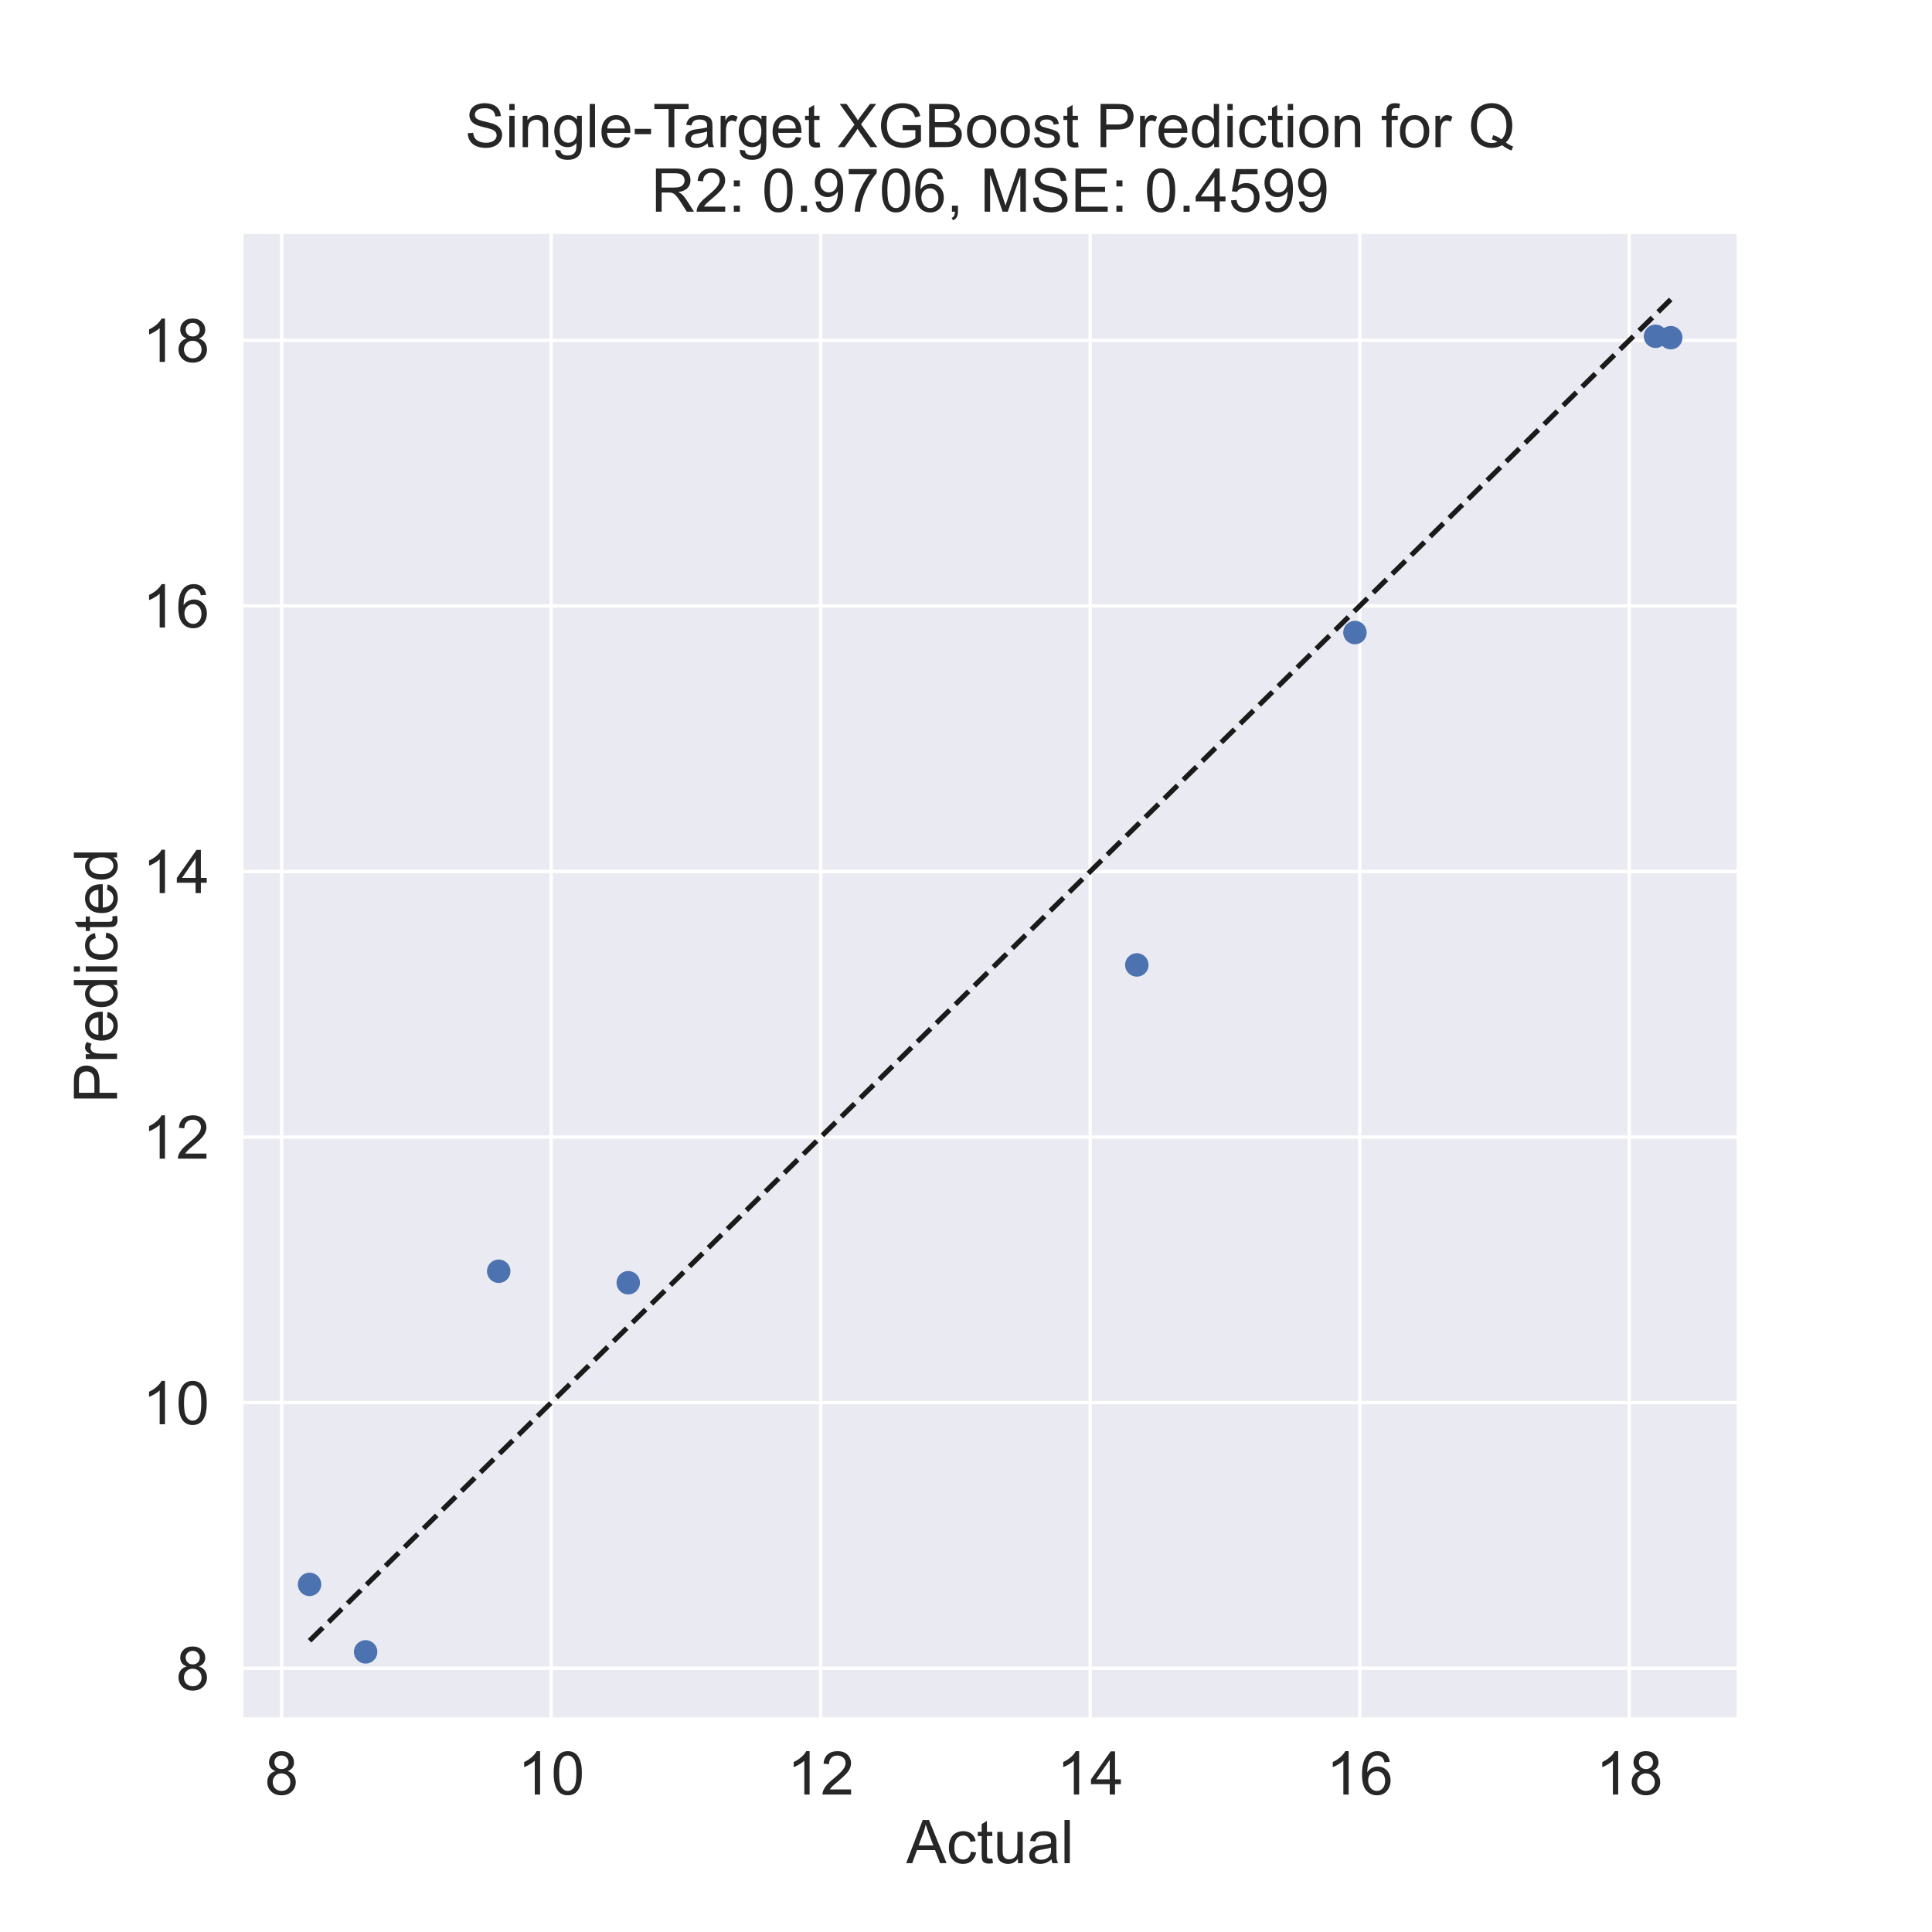
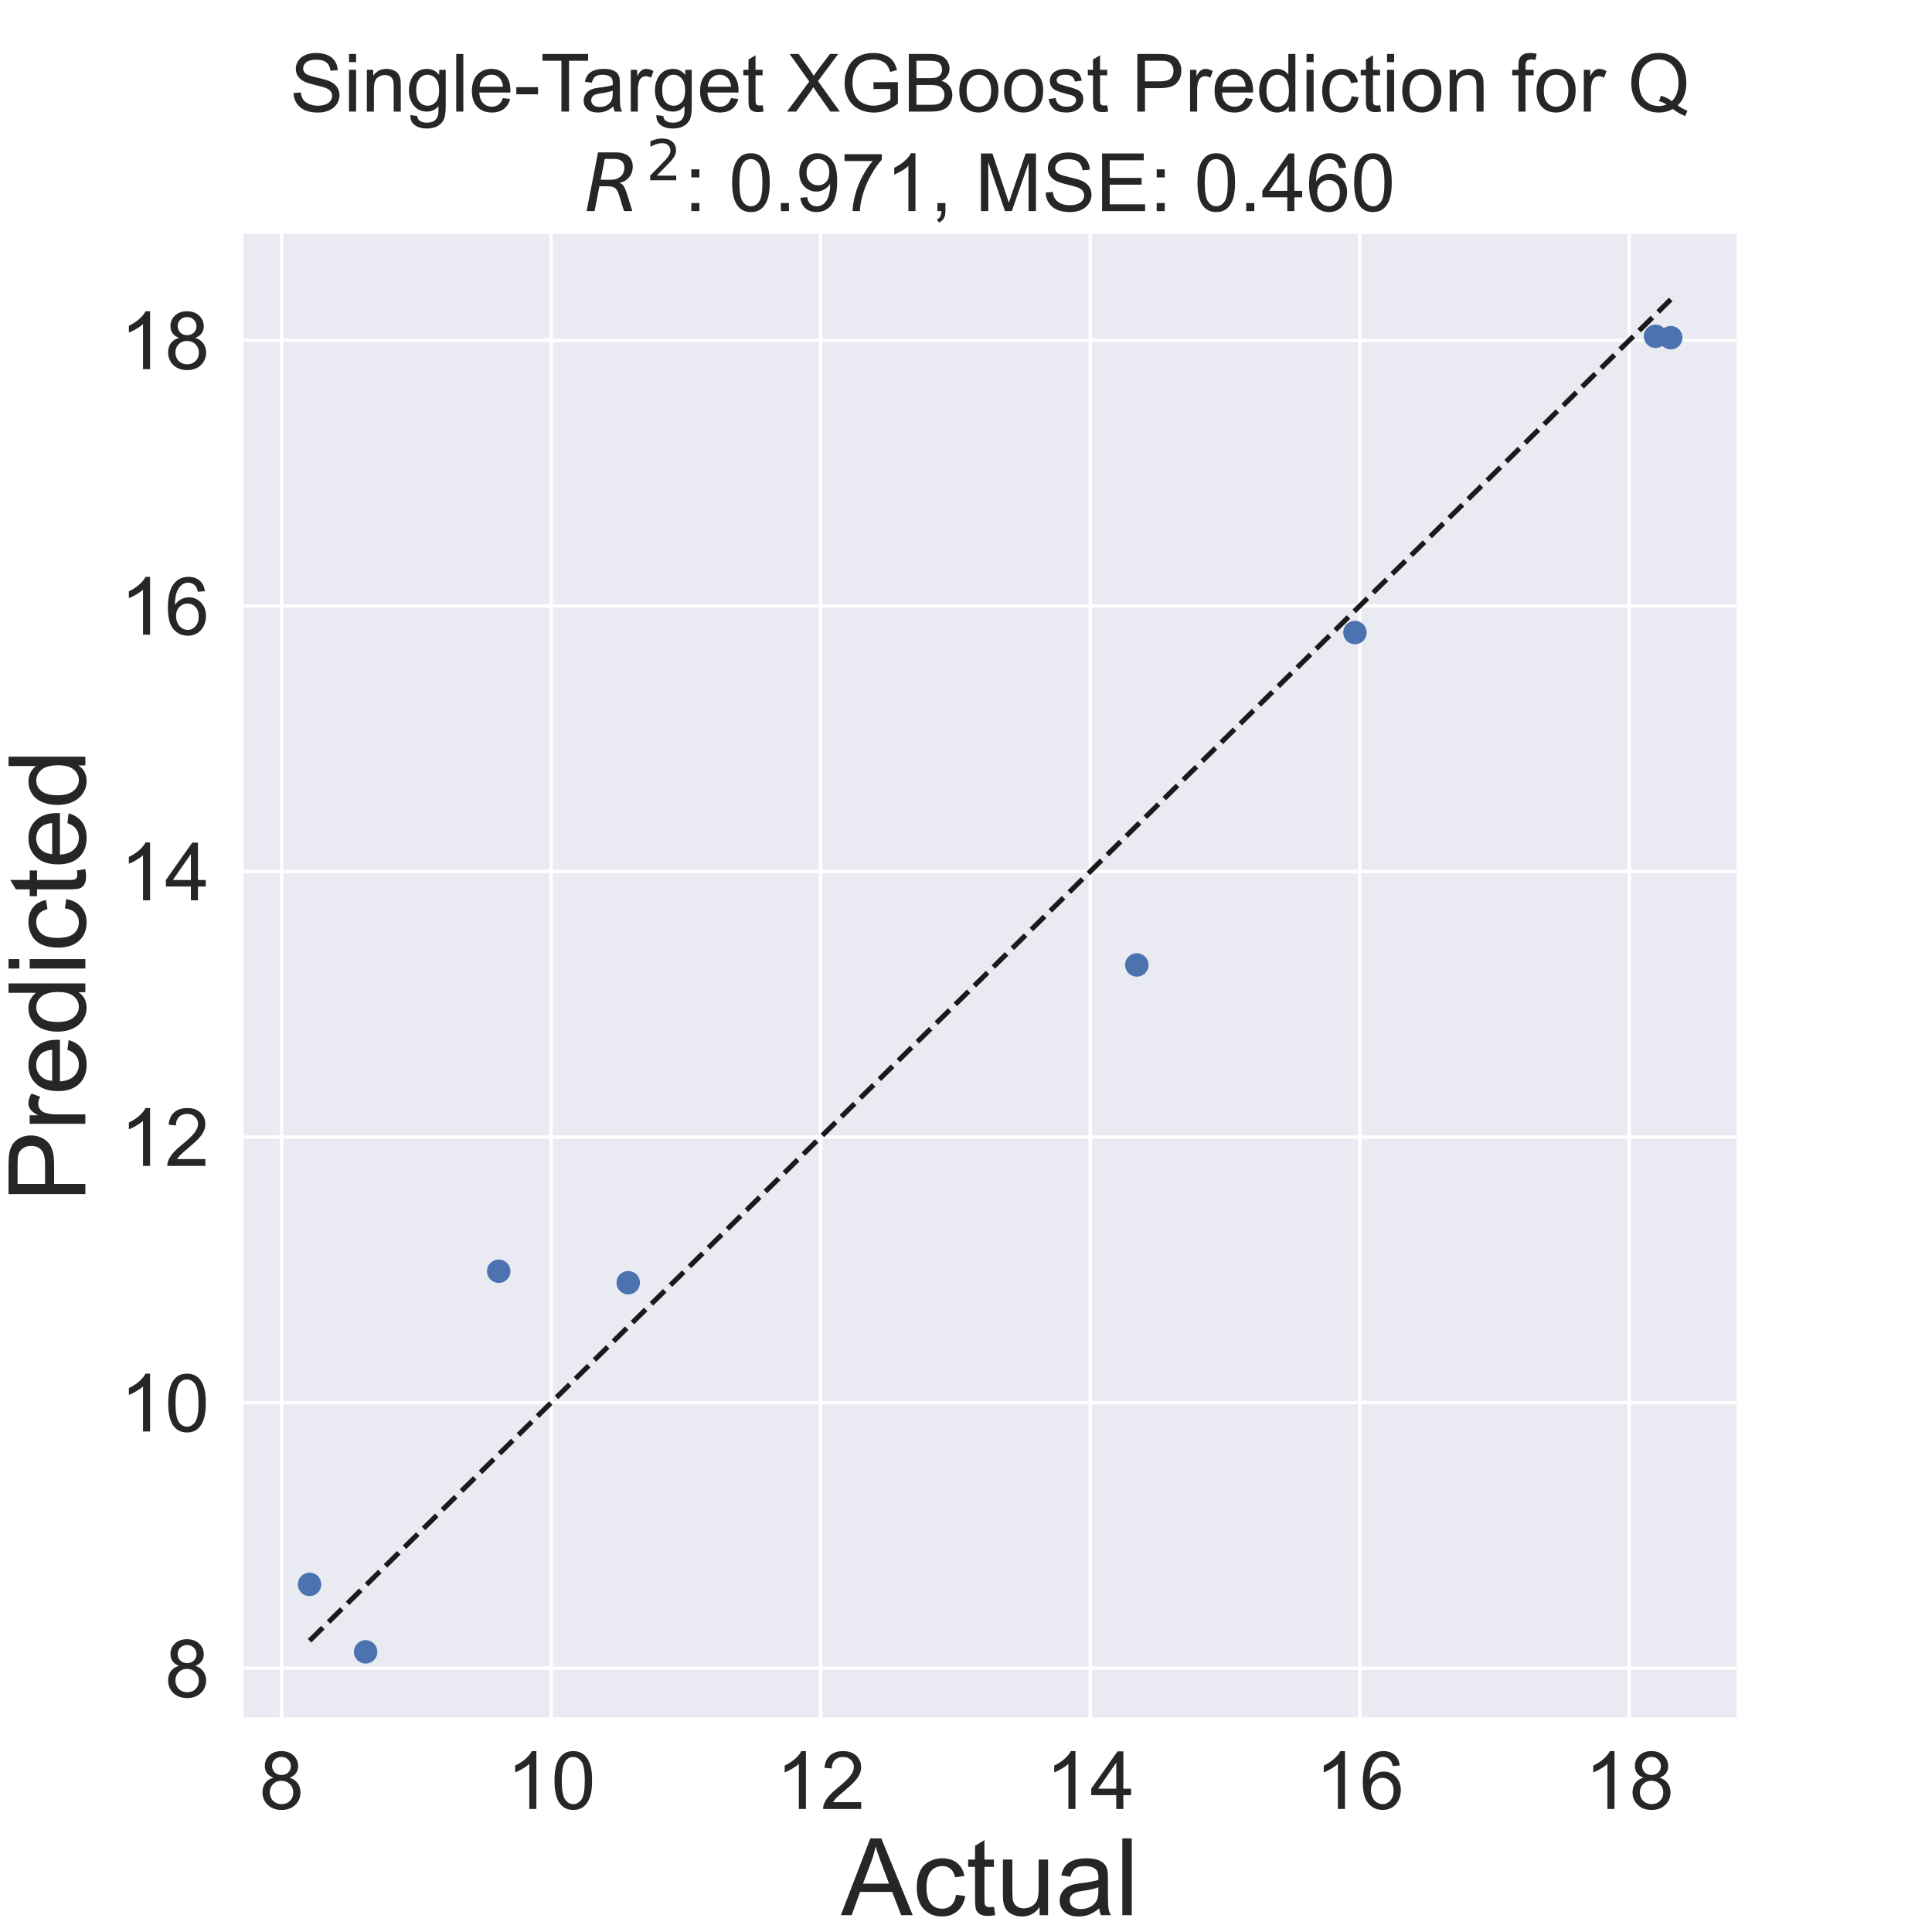
<svg xmlns="http://www.w3.org/2000/svg" xmlns:xlink="http://www.w3.org/1999/xlink" width="576pt" height="576pt" viewBox="0 0 576 576" version="1.1">
  <defs>
    <style type="text/css">*{stroke-linejoin: round; stroke-linecap: butt}</style>
  </defs>
  <g id="figure_1">
    <g id="patch_1">
      <path d="M 0 576  L 576 576  L 576 0  L 0 0  z " style="fill: #ffffff" />
    </g>
    <g id="axes_1">
      <g id="patch_2">
        <path d="M 72 512.64  L 518.4 512.64  L 518.4 69.12  L 72 69.12  z " style="fill: #eaeaf2" />
      </g>
      <g id="matplotlib.axis_1">
        <g id="xtick_1">
          <g id="line2d_1">
-             <path d="M 83.964 512.64  L 83.964 69.12  " clip-path="url(#pcbd906e751)" style="fill: none; stroke: #ffffff; stroke-linecap: round" />
+             <path d="M 83.964 512.64  L 83.964 69.12  " clip-path="url(#p2b1d5b63c3)" style="fill: none; stroke: #ffffff; stroke-linecap: round" />
          </g>
          <g id="text_1">
-             <g style="fill: #262626" transform="translate(78.95909 535.0241) scale(0.18 -0.18)">
+             <g style="fill: #262626" transform="translate(77.29081 539.3188) scale(0.24 -0.24)">
              <defs>
                <path id="ArialMT-38" d="M 1131 2484  Q 781 2613 612 2850  Q 444 3088 444 3419  Q 444 3919 803 4259  Q 1163 4600 1759 4600  Q 2359 4600 2725 4251  Q 3091 3903 3091 3403  Q 3091 3084 2923 2848  Q 2756 2613 2416 2484  Q 2838 2347 3058 2040  Q 3278 1734 3278 1309  Q 3278 722 2862 322  Q 2447 -78 1769 -78  Q 1091 -78 675 323  Q 259 725 259 1325  Q 259 1772 486 2073  Q 713 2375 1131 2484  z M 1019 3438  Q 1019 3113 1228 2906  Q 1438 2700 1772 2700  Q 2097 2700 2305 2904  Q 2513 3109 2513 3406  Q 2513 3716 2298 3927  Q 2084 4138 1766 4138  Q 1444 4138 1231 3931  Q 1019 3725 1019 3438  z M 838 1322  Q 838 1081 952 856  Q 1066 631 1291 507  Q 1516 384 1775 384  Q 2178 384 2440 643  Q 2703 903 2703 1303  Q 2703 1709 2433 1975  Q 2163 2241 1756 2241  Q 1359 2241 1098 1978  Q 838 1716 838 1322  z " transform="scale(0.015625)" />
              </defs>
              <use xlink:href="#ArialMT-38" />
            </g>
          </g>
        </g>
        <g id="xtick_2">
          <g id="line2d_2">
-             <path d="M 164.321 512.64  L 164.321 69.12  " clip-path="url(#pcbd906e751)" style="fill: none; stroke: #ffffff; stroke-linecap: round" />
+             <path d="M 164.321 512.64  L 164.321 69.12  " clip-path="url(#p2b1d5b63c3)" style="fill: none; stroke: #ffffff; stroke-linecap: round" />
          </g>
          <g id="text_2">
-             <g style="fill: #262626" transform="translate(154.3111 535.0241) scale(0.18 -0.18)">
+             <g style="fill: #262626" transform="translate(150.9745 539.3188) scale(0.24 -0.24)">
              <defs>
                <path id="ArialMT-31" d="M 2384 0  L 1822 0  L 1822 3584  Q 1619 3391 1289 3197  Q 959 3003 697 2906  L 697 3450  Q 1169 3672 1522 3987  Q 1875 4303 2022 4600  L 2384 4600  L 2384 0  z " transform="scale(0.015625)" />
                <path id="ArialMT-30" d="M 266 2259  Q 266 3072 433 3567  Q 600 4063 929 4331  Q 1259 4600 1759 4600  Q 2128 4600 2406 4451  Q 2684 4303 2865 4023  Q 3047 3744 3150 3342  Q 3253 2941 3253 2259  Q 3253 1453 3087 958  Q 2922 463 2592 192  Q 2263 -78 1759 -78  Q 1097 -78 719 397  Q 266 969 266 2259  z M 844 2259  Q 844 1131 1108 757  Q 1372 384 1759 384  Q 2147 384 2411 759  Q 2675 1134 2675 2259  Q 2675 3391 2411 3762  Q 2147 4134 1753 4134  Q 1366 4134 1134 3806  Q 844 3388 844 2259  z " transform="scale(0.015625)" />
              </defs>
              <use xlink:href="#ArialMT-31" />
              <use xlink:href="#ArialMT-30" x="55.615" />
            </g>
          </g>
        </g>
        <g id="xtick_3">
          <g id="line2d_3">
-             <path d="M 244.678 512.64  L 244.678 69.12  " clip-path="url(#pcbd906e751)" style="fill: none; stroke: #ffffff; stroke-linecap: round" />
+             <path d="M 244.678 512.64  L 244.678 69.12  " clip-path="url(#p2b1d5b63c3)" style="fill: none; stroke: #ffffff; stroke-linecap: round" />
          </g>
          <g id="text_3">
-             <g style="fill: #262626" transform="translate(234.6679 535.0241) scale(0.18 -0.18)">
+             <g style="fill: #262626" transform="translate(231.3314 539.3188) scale(0.24 -0.24)">
              <defs>
                <path id="ArialMT-32" d="M 3222 541  L 3222 0  L 194 0  Q 188 203 259 391  Q 375 700 629 1000  Q 884 1300 1366 1694  Q 2113 2306 2375 2664  Q 2638 3022 2638 3341  Q 2638 3675 2398 3904  Q 2159 4134 1775 4134  Q 1369 4134 1125 3890  Q 881 3647 878 3216  L 300 3275  Q 359 3922 746 4261  Q 1134 4600 1788 4600  Q 2447 4600 2831 4234  Q 3216 3869 3216 3328  Q 3216 3053 3103 2787  Q 2991 2522 2730 2228  Q 2469 1934 1863 1422  Q 1356 997 1212 845  Q 1069 694 975 541  L 3222 541  z " transform="scale(0.015625)" />
              </defs>
              <use xlink:href="#ArialMT-31" />
              <use xlink:href="#ArialMT-32" x="55.615" />
            </g>
          </g>
        </g>
        <g id="xtick_4">
          <g id="line2d_4">
-             <path d="M 325.034 512.64  L 325.034 69.12  " clip-path="url(#pcbd906e751)" style="fill: none; stroke: #ffffff; stroke-linecap: round" />
+             <path d="M 325.034 512.64  L 325.034 69.12  " clip-path="url(#p2b1d5b63c3)" style="fill: none; stroke: #ffffff; stroke-linecap: round" />
          </g>
          <g id="text_4">
-             <g style="fill: #262626" transform="translate(315.0248 535.0241) scale(0.18 -0.18)">
+             <g style="fill: #262626" transform="translate(311.6882 539.3188) scale(0.24 -0.24)">
              <defs>
                <path id="ArialMT-34" d="M 2069 0  L 2069 1097  L 81 1097  L 81 1613  L 2172 4581  L 2631 4581  L 2631 1613  L 3250 1613  L 3250 1097  L 2631 1097  L 2631 0  L 2069 0  z M 2069 1613  L 2069 3678  L 634 1613  L 2069 1613  z " transform="scale(0.015625)" />
              </defs>
              <use xlink:href="#ArialMT-31" />
              <use xlink:href="#ArialMT-34" x="55.615" />
            </g>
          </g>
        </g>
        <g id="xtick_5">
          <g id="line2d_5">
-             <path d="M 405.391 512.64  L 405.391 69.12  " clip-path="url(#pcbd906e751)" style="fill: none; stroke: #ffffff; stroke-linecap: round" />
+             <path d="M 405.391 512.64  L 405.391 69.12  " clip-path="url(#p2b1d5b63c3)" style="fill: none; stroke: #ffffff; stroke-linecap: round" />
          </g>
          <g id="text_5">
-             <g style="fill: #262626" transform="translate(395.3817 535.0241) scale(0.18 -0.18)">
+             <g style="fill: #262626" transform="translate(392.0451 539.3188) scale(0.24 -0.24)">
              <defs>
                <path id="ArialMT-36" d="M 3184 3459  L 2625 3416  Q 2550 3747 2413 3897  Q 2184 4138 1850 4138  Q 1581 4138 1378 3988  Q 1113 3794 959 3422  Q 806 3050 800 2363  Q 1003 2672 1297 2822  Q 1591 2972 1913 2972  Q 2475 2972 2870 2558  Q 3266 2144 3266 1488  Q 3266 1056 3080 686  Q 2894 316 2569 119  Q 2244 -78 1831 -78  Q 1128 -78 684 439  Q 241 956 241 2144  Q 241 3472 731 4075  Q 1159 4600 1884 4600  Q 2425 4600 2770 4297  Q 3116 3994 3184 3459  z M 888 1484  Q 888 1194 1011 928  Q 1134 663 1356 523  Q 1578 384 1822 384  Q 2178 384 2434 671  Q 2691 959 2691 1453  Q 2691 1928 2437 2201  Q 2184 2475 1800 2475  Q 1419 2475 1153 2201  Q 888 1928 888 1484  z " transform="scale(0.015625)" />
              </defs>
              <use xlink:href="#ArialMT-31" />
              <use xlink:href="#ArialMT-36" x="55.615" />
            </g>
          </g>
        </g>
        <g id="xtick_6">
          <g id="line2d_6">
-             <path d="M 485.748 512.64  L 485.748 69.12  " clip-path="url(#pcbd906e751)" style="fill: none; stroke: #ffffff; stroke-linecap: round" />
+             <path d="M 485.748 512.64  L 485.748 69.12  " clip-path="url(#p2b1d5b63c3)" style="fill: none; stroke: #ffffff; stroke-linecap: round" />
          </g>
          <g id="text_6">
-             <g style="fill: #262626" transform="translate(475.7385 535.0241) scale(0.18 -0.18)">
+             <g style="fill: #262626" transform="translate(472.4019 539.3188) scale(0.24 -0.24)">
              <use xlink:href="#ArialMT-31" />
              <use xlink:href="#ArialMT-38" x="55.615" />
            </g>
          </g>
        </g>
        <g id="text_7">
-           <g style="fill: #262626" transform="translate(270.187 555.4856) scale(0.18 -0.18)">
+           <g style="fill: #262626" transform="translate(250.7325 570.9937) scale(0.32 -0.32)">
            <defs>
              <path id="ArialMT-41" d="M -9 0  L 1750 4581  L 2403 4581  L 4278 0  L 3588 0  L 3053 1388  L 1138 1388  L 634 0  L -9 0  z M 1313 1881  L 2866 1881  L 2388 3150  Q 2169 3728 2063 4100  Q 1975 3659 1816 3225  L 1313 1881  z " transform="scale(0.015625)" />
              <path id="ArialMT-63" d="M 2588 1216  L 3141 1144  Q 3050 572 2676 248  Q 2303 -75 1759 -75  Q 1078 -75 664 370  Q 250 816 250 1647  Q 250 2184 428 2587  Q 606 2991 970 3192  Q 1334 3394 1763 3394  Q 2303 3394 2647 3120  Q 2991 2847 3088 2344  L 2541 2259  Q 2463 2594 2264 2762  Q 2066 2931 1784 2931  Q 1359 2931 1093 2626  Q 828 2322 828 1663  Q 828 994 1084 691  Q 1341 388 1753 388  Q 2084 388 2306 591  Q 2528 794 2588 1216  z " transform="scale(0.015625)" />
              <path id="ArialMT-74" d="M 1650 503  L 1731 6  Q 1494 -44 1306 -44  Q 1000 -44 831 53  Q 663 150 594 308  Q 525 466 525 972  L 525 2881  L 113 2881  L 113 3319  L 525 3319  L 525 4141  L 1084 4478  L 1084 3319  L 1650 3319  L 1650 2881  L 1084 2881  L 1084 941  Q 1084 700 1114 631  Q 1144 563 1211 522  Q 1278 481 1403 481  Q 1497 481 1650 503  z " transform="scale(0.015625)" />
              <path id="ArialMT-75" d="M 2597 0  L 2597 488  Q 2209 -75 1544 -75  Q 1250 -75 995 37  Q 741 150 617 320  Q 494 491 444 738  Q 409 903 409 1263  L 409 3319  L 972 3319  L 972 1478  Q 972 1038 1006 884  Q 1059 663 1231 536  Q 1403 409 1656 409  Q 1909 409 2131 539  Q 2353 669 2445 892  Q 2538 1116 2538 1541  L 2538 3319  L 3100 3319  L 3100 0  L 2597 0  z " transform="scale(0.015625)" />
              <path id="ArialMT-61" d="M 2588 409  Q 2275 144 1986 34  Q 1697 -75 1366 -75  Q 819 -75 525 192  Q 231 459 231 875  Q 231 1119 342 1320  Q 453 1522 633 1644  Q 813 1766 1038 1828  Q 1203 1872 1538 1913  Q 2219 1994 2541 2106  Q 2544 2222 2544 2253  Q 2544 2597 2384 2738  Q 2169 2928 1744 2928  Q 1347 2928 1158 2789  Q 969 2650 878 2297  L 328 2372  Q 403 2725 575 2942  Q 747 3159 1072 3276  Q 1397 3394 1825 3394  Q 2250 3394 2515 3294  Q 2781 3194 2906 3042  Q 3031 2891 3081 2659  Q 3109 2516 3109 2141  L 3109 1391  Q 3109 606 3145 398  Q 3181 191 3288 0  L 2700 0  Q 2613 175 2588 409  z M 2541 1666  Q 2234 1541 1622 1453  Q 1275 1403 1131 1340  Q 988 1278 909 1158  Q 831 1038 831 891  Q 831 666 1001 516  Q 1172 366 1500 366  Q 1825 366 2078 508  Q 2331 650 2450 897  Q 2541 1088 2541 1459  L 2541 1666  z " transform="scale(0.015625)" />
              <path id="ArialMT-6c" d="M 409 0  L 409 4581  L 972 4581  L 972 0  L 409 0  z " transform="scale(0.015625)" />
            </defs>
            <use xlink:href="#ArialMT-41" />
            <use xlink:href="#ArialMT-63" x="66.699" />
            <use xlink:href="#ArialMT-74" x="116.699" />
            <use xlink:href="#ArialMT-75" x="144.482" />
            <use xlink:href="#ArialMT-61" x="200.098" />
            <use xlink:href="#ArialMT-6c" x="255.713" />
          </g>
        </g>
      </g>
      <g id="matplotlib.axis_2">
        <g id="ytick_1">
          <g id="line2d_7">
-             <path d="M 72 497.369  L 518.4 497.369  " clip-path="url(#pcbd906e751)" style="fill: none; stroke: #ffffff; stroke-linecap: round" />
+             <path d="M 72 497.369  L 518.4 497.369  " clip-path="url(#p2b1d5b63c3)" style="fill: none; stroke: #ffffff; stroke-linecap: round" />
          </g>
          <g id="text_8">
-             <g style="fill: #262626" transform="translate(52.49031 503.8114) scale(0.18 -0.18)">
+             <g style="fill: #262626" transform="translate(49.15375 505.9587) scale(0.24 -0.24)">
              <use xlink:href="#ArialMT-38" />
            </g>
          </g>
        </g>
        <g id="ytick_2">
          <g id="line2d_8">
-             <path d="M 72 418.188  L 518.4 418.188  " clip-path="url(#pcbd906e751)" style="fill: none; stroke: #ffffff; stroke-linecap: round" />
+             <path d="M 72 418.188  L 518.4 418.188  " clip-path="url(#p2b1d5b63c3)" style="fill: none; stroke: #ffffff; stroke-linecap: round" />
          </g>
          <g id="text_9">
-             <g style="fill: #262626" transform="translate(42.48063 424.6295) scale(0.18 -0.18)">
+             <g style="fill: #262626" transform="translate(35.8075 426.7769) scale(0.24 -0.24)">
              <use xlink:href="#ArialMT-31" />
              <use xlink:href="#ArialMT-30" x="55.615" />
            </g>
          </g>
        </g>
        <g id="ytick_3">
          <g id="line2d_9">
-             <path d="M 72 339.006  L 518.4 339.006  " clip-path="url(#pcbd906e751)" style="fill: none; stroke: #ffffff; stroke-linecap: round" />
+             <path d="M 72 339.006  L 518.4 339.006  " clip-path="url(#p2b1d5b63c3)" style="fill: none; stroke: #ffffff; stroke-linecap: round" />
          </g>
          <g id="text_10">
-             <g style="fill: #262626" transform="translate(42.48063 345.4477) scale(0.18 -0.18)">
+             <g style="fill: #262626" transform="translate(35.8075 347.5951) scale(0.24 -0.24)">
              <use xlink:href="#ArialMT-31" />
              <use xlink:href="#ArialMT-32" x="55.615" />
            </g>
          </g>
        </g>
        <g id="ytick_4">
          <g id="line2d_10">
-             <path d="M 72 259.824  L 518.4 259.824  " clip-path="url(#pcbd906e751)" style="fill: none; stroke: #ffffff; stroke-linecap: round" />
+             <path d="M 72 259.824  L 518.4 259.824  " clip-path="url(#p2b1d5b63c3)" style="fill: none; stroke: #ffffff; stroke-linecap: round" />
          </g>
          <g id="text_11">
-             <g style="fill: #262626" transform="translate(42.48063 266.2659) scale(0.18 -0.18)">
+             <g style="fill: #262626" transform="translate(35.8075 268.4132) scale(0.24 -0.24)">
              <use xlink:href="#ArialMT-31" />
              <use xlink:href="#ArialMT-34" x="55.615" />
            </g>
          </g>
        </g>
        <g id="ytick_5">
          <g id="line2d_11">
-             <path d="M 72 180.642  L 518.4 180.642  " clip-path="url(#pcbd906e751)" style="fill: none; stroke: #ffffff; stroke-linecap: round" />
+             <path d="M 72 180.642  L 518.4 180.642  " clip-path="url(#p2b1d5b63c3)" style="fill: none; stroke: #ffffff; stroke-linecap: round" />
          </g>
          <g id="text_12">
-             <g style="fill: #262626" transform="translate(42.48063 187.084) scale(0.18 -0.18)">
+             <g style="fill: #262626" transform="translate(35.8075 189.2314) scale(0.24 -0.24)">
              <use xlink:href="#ArialMT-31" />
              <use xlink:href="#ArialMT-36" x="55.615" />
            </g>
          </g>
        </g>
        <g id="ytick_6">
          <g id="line2d_12">
-             <path d="M 72 101.46  L 518.4 101.46  " clip-path="url(#pcbd906e751)" style="fill: none; stroke: #ffffff; stroke-linecap: round" />
+             <path d="M 72 101.46  L 518.4 101.46  " clip-path="url(#p2b1d5b63c3)" style="fill: none; stroke: #ffffff; stroke-linecap: round" />
          </g>
          <g id="text_13">
-             <g style="fill: #262626" transform="translate(42.48063 107.9022) scale(0.18 -0.18)">
+             <g style="fill: #262626" transform="translate(35.8075 110.0495) scale(0.24 -0.24)">
              <use xlink:href="#ArialMT-31" />
              <use xlink:href="#ArialMT-38" x="55.615" />
            </g>
          </g>
        </g>
        <g id="text_14">
-           <g style="fill: #262626" transform="translate(34.90313 328.8994) rotate(-90) scale(0.18 -0.18)">
+           <g style="fill: #262626" transform="translate(25.4475 358.47) rotate(-90) scale(0.32 -0.32)">
            <defs>
              <path id="ArialMT-50" d="M 494 0  L 494 4581  L 2222 4581  Q 2678 4581 2919 4538  Q 3256 4481 3484 4323  Q 3713 4166 3852 3881  Q 3991 3597 3991 3256  Q 3991 2672 3619 2267  Q 3247 1863 2275 1863  L 1100 1863  L 1100 0  L 494 0  z M 1100 2403  L 2284 2403  Q 2872 2403 3119 2622  Q 3366 2841 3366 3238  Q 3366 3525 3220 3729  Q 3075 3934 2838 4000  Q 2684 4041 2272 4041  L 1100 4041  L 1100 2403  z " transform="scale(0.015625)" />
              <path id="ArialMT-72" d="M 416 0  L 416 3319  L 922 3319  L 922 2816  Q 1116 3169 1280 3281  Q 1444 3394 1641 3394  Q 1925 3394 2219 3213  L 2025 2691  Q 1819 2813 1613 2813  Q 1428 2813 1281 2702  Q 1134 2591 1072 2394  Q 978 2094 978 1738  L 978 0  L 416 0  z " transform="scale(0.015625)" />
              <path id="ArialMT-65" d="M 2694 1069  L 3275 997  Q 3138 488 2766 206  Q 2394 -75 1816 -75  Q 1088 -75 661 373  Q 234 822 234 1631  Q 234 2469 665 2931  Q 1097 3394 1784 3394  Q 2450 3394 2872 2941  Q 3294 2488 3294 1666  Q 3294 1616 3291 1516  L 816 1516  Q 847 969 1125 678  Q 1403 388 1819 388  Q 2128 388 2347 550  Q 2566 713 2694 1069  z M 847 1978  L 2700 1978  Q 2663 2397 2488 2606  Q 2219 2931 1791 2931  Q 1403 2931 1139 2672  Q 875 2413 847 1978  z " transform="scale(0.015625)" />
              <path id="ArialMT-64" d="M 2575 0  L 2575 419  Q 2259 -75 1647 -75  Q 1250 -75 917 144  Q 584 363 401 755  Q 219 1147 219 1656  Q 219 2153 384 2558  Q 550 2963 881 3178  Q 1213 3394 1622 3394  Q 1922 3394 2156 3267  Q 2391 3141 2538 2938  L 2538 4581  L 3097 4581  L 3097 0  L 2575 0  z M 797 1656  Q 797 1019 1065 703  Q 1334 388 1700 388  Q 2069 388 2326 689  Q 2584 991 2584 1609  Q 2584 2291 2321 2609  Q 2059 2928 1675 2928  Q 1300 2928 1048 2622  Q 797 2316 797 1656  z " transform="scale(0.015625)" />
              <path id="ArialMT-69" d="M 425 3934  L 425 4581  L 988 4581  L 988 3934  L 425 3934  z M 425 0  L 425 3319  L 988 3319  L 988 0  L 425 0  z " transform="scale(0.015625)" />
            </defs>
            <use xlink:href="#ArialMT-50" />
            <use xlink:href="#ArialMT-72" x="66.699" />
            <use xlink:href="#ArialMT-65" x="100" />
            <use xlink:href="#ArialMT-64" x="155.615" />
            <use xlink:href="#ArialMT-69" x="211.23" />
            <use xlink:href="#ArialMT-63" x="233.447" />
            <use xlink:href="#ArialMT-74" x="283.447" />
            <use xlink:href="#ArialMT-65" x="311.23" />
            <use xlink:href="#ArialMT-64" x="366.846" />
          </g>
        </g>
      </g>
      <g id="PathCollection_1">
        <defs>
-           <path id="m441cba00d4" d="M 0 3  C 0.796 3 1.559 2.684 2.121 2.121  C 2.684 1.559 3 0.796 3 0  C 3 -0.796 2.684 -1.559 2.121 -2.121  C 1.559 -2.684 0.796 -3 0 -3  C -0.796 -3 -1.559 -2.684 -2.121 -2.121  C -2.684 -1.559 -3 -0.796 -3 0  C -3 0.796 -2.684 1.559 -2.121 2.121  C -1.559 2.684 -0.796 3 0 3  z " style="stroke: #4c72b0" />
+           <path id="m0b4ef3299b" d="M 0 3  C 0.796 3 1.559 2.684 2.121 2.121  C 2.684 1.559 3 0.796 3 0  C 3 -0.796 2.684 -1.559 2.121 -2.121  C 1.559 -2.684 0.796 -3 0 -3  C -0.796 -3 -1.559 -2.684 -2.121 -2.121  C -2.684 -1.559 -3 -0.796 -3 0  C -3 0.796 -2.684 1.559 -2.121 2.121  C -1.559 2.684 -0.796 3 0 3  z " style="stroke: #4c72b0" />
        </defs>
-         <g clip-path="url(#pcbd906e751)">
-           <use xlink:href="#m441cba00d4" x="403.955" y="188.584" style="fill: #4c72b0; stroke: #4c72b0" />
-           <use xlink:href="#m441cba00d4" x="187.302" y="382.425" style="fill: #4c72b0; stroke: #4c72b0" />
-           <use xlink:href="#m441cba00d4" x="498.109" y="100.678" style="fill: #4c72b0; stroke: #4c72b0" />
-           <use xlink:href="#m441cba00d4" x="493.571" y="100.259" style="fill: #4c72b0; stroke: #4c72b0" />
-           <use xlink:href="#m441cba00d4" x="92.291" y="472.363" style="fill: #4c72b0; stroke: #4c72b0" />
-           <use xlink:href="#m441cba00d4" x="338.927" y="287.681" style="fill: #4c72b0; stroke: #4c72b0" />
-           <use xlink:href="#m441cba00d4" x="109.008" y="492.48" style="fill: #4c72b0; stroke: #4c72b0" />
-           <use xlink:href="#m441cba00d4" x="148.686" y="379.004" style="fill: #4c72b0; stroke: #4c72b0" />
+         <g clip-path="url(#p2b1d5b63c3)">
+           <use xlink:href="#m0b4ef3299b" x="403.955" y="188.584" style="fill: #4c72b0; stroke: #4c72b0" />
+           <use xlink:href="#m0b4ef3299b" x="187.302" y="382.425" style="fill: #4c72b0; stroke: #4c72b0" />
+           <use xlink:href="#m0b4ef3299b" x="498.109" y="100.678" style="fill: #4c72b0; stroke: #4c72b0" />
+           <use xlink:href="#m0b4ef3299b" x="493.571" y="100.259" style="fill: #4c72b0; stroke: #4c72b0" />
+           <use xlink:href="#m0b4ef3299b" x="92.291" y="472.363" style="fill: #4c72b0; stroke: #4c72b0" />
+           <use xlink:href="#m0b4ef3299b" x="338.927" y="287.681" style="fill: #4c72b0; stroke: #4c72b0" />
+           <use xlink:href="#m0b4ef3299b" x="109.008" y="492.48" style="fill: #4c72b0; stroke: #4c72b0" />
+           <use xlink:href="#m0b4ef3299b" x="148.686" y="379.004" style="fill: #4c72b0; stroke: #4c72b0" />
        </g>
      </g>
      <g id="line2d_13">
-         <path d="M 92.291 489.164  L 498.109 89.28  " clip-path="url(#pcbd906e751)" style="fill: none; stroke-dasharray: 5.55,2.4; stroke-dashoffset: 0; stroke: #1a1a1a; stroke-width: 1.5" />
+         <path d="M 92.291 489.164  L 498.109 89.28  " clip-path="url(#p2b1d5b63c3)" style="fill: none; stroke-dasharray: 5.55,2.4; stroke-dashoffset: 0; stroke: #1a1a1a; stroke-width: 1.5" />
      </g>
      <g id="patch_3">
        <path d="M 72 512.64  L 72 69.12  " style="fill: none; stroke: #ffffff; stroke-width: 1.25; stroke-linejoin: miter; stroke-linecap: square" />
      </g>
      <g id="patch_4">
        <path d="M 518.4 512.64  L 518.4 69.12  " style="fill: none; stroke: #ffffff; stroke-width: 1.25; stroke-linejoin: miter; stroke-linecap: square" />
      </g>
      <g id="patch_5">
        <path d="M 72 512.64  L 518.4 512.64  " style="fill: none; stroke: #ffffff; stroke-width: 1.25; stroke-linejoin: miter; stroke-linecap: square" />
      </g>
      <g id="patch_6">
        <path d="M 72 69.12  L 518.4 69.12  " style="fill: none; stroke: #ffffff; stroke-width: 1.25; stroke-linejoin: miter; stroke-linecap: square" />
      </g>
      <g id="text_15">
-         <g style="fill: #262626" transform="translate(138.6394 43.87069) scale(0.18 -0.18)">
+         <g style="fill: #262626" transform="translate(86.4525 33.26475) scale(0.24 -0.24)">
          <defs>
            <path id="ArialMT-53" d="M 288 1472  L 859 1522  Q 900 1178 1048 958  Q 1197 738 1509 602  Q 1822 466 2213 466  Q 2559 466 2825 569  Q 3091 672 3220 851  Q 3350 1031 3350 1244  Q 3350 1459 3225 1620  Q 3100 1781 2813 1891  Q 2628 1963 1997 2114  Q 1366 2266 1113 2400  Q 784 2572 623 2826  Q 463 3081 463 3397  Q 463 3744 659 4045  Q 856 4347 1234 4503  Q 1613 4659 2075 4659  Q 2584 4659 2973 4495  Q 3363 4331 3572 4012  Q 3781 3694 3797 3291  L 3216 3247  Q 3169 3681 2898 3903  Q 2628 4125 2100 4125  Q 1550 4125 1298 3923  Q 1047 3722 1047 3438  Q 1047 3191 1225 3031  Q 1400 2872 2139 2705  Q 2878 2538 3153 2413  Q 3553 2228 3743 1945  Q 3934 1663 3934 1294  Q 3934 928 3725 604  Q 3516 281 3123 101  Q 2731 -78 2241 -78  Q 1619 -78 1198 103  Q 778 284 539 648  Q 300 1013 288 1472  z " transform="scale(0.015625)" />
            <path id="ArialMT-6e" d="M 422 0  L 422 3319  L 928 3319  L 928 2847  Q 1294 3394 1984 3394  Q 2284 3394 2536 3286  Q 2788 3178 2913 3003  Q 3038 2828 3088 2588  Q 3119 2431 3119 2041  L 3119 0  L 2556 0  L 2556 2019  Q 2556 2363 2490 2533  Q 2425 2703 2258 2804  Q 2091 2906 1866 2906  Q 1506 2906 1245 2678  Q 984 2450 984 1813  L 984 0  L 422 0  z " transform="scale(0.015625)" />
            <path id="ArialMT-67" d="M 319 -275  L 866 -356  Q 900 -609 1056 -725  Q 1266 -881 1628 -881  Q 2019 -881 2231 -725  Q 2444 -569 2519 -288  Q 2563 -116 2559 434  Q 2191 0 1641 0  Q 956 0 581 494  Q 206 988 206 1678  Q 206 2153 378 2554  Q 550 2956 876 3175  Q 1203 3394 1644 3394  Q 2231 3394 2613 2919  L 2613 3319  L 3131 3319  L 3131 450  Q 3131 -325 2973 -648  Q 2816 -972 2473 -1159  Q 2131 -1347 1631 -1347  Q 1038 -1347 672 -1080  Q 306 -813 319 -275  z M 784 1719  Q 784 1066 1043 766  Q 1303 466 1694 466  Q 2081 466 2343 764  Q 2606 1063 2606 1700  Q 2606 2309 2336 2618  Q 2066 2928 1684 2928  Q 1309 2928 1046 2623  Q 784 2319 784 1719  z " transform="scale(0.015625)" />
            <path id="ArialMT-2d" d="M 203 1375  L 203 1941  L 1931 1941  L 1931 1375  L 203 1375  z " transform="scale(0.015625)" />
            <path id="ArialMT-54" d="M 1659 0  L 1659 4041  L 150 4041  L 150 4581  L 3781 4581  L 3781 4041  L 2266 4041  L 2266 0  L 1659 0  z " transform="scale(0.015625)" />
            <path id="ArialMT-20" transform="scale(0.015625)" />
            <path id="ArialMT-58" d="M 28 0  L 1800 2388  L 238 4581  L 959 4581  L 1791 3406  Q 2050 3041 2159 2844  Q 2313 3094 2522 3366  L 3444 4581  L 4103 4581  L 2494 2422  L 4228 0  L 3478 0  L 2325 1634  Q 2228 1775 2125 1941  Q 1972 1691 1906 1597  L 756 0  L 28 0  z " transform="scale(0.015625)" />
            <path id="ArialMT-47" d="M 2638 1797  L 2638 2334  L 4578 2338  L 4578 638  Q 4131 281 3656 101  Q 3181 -78 2681 -78  Q 2006 -78 1454 211  Q 903 500 622 1047  Q 341 1594 341 2269  Q 341 2938 620 3517  Q 900 4097 1425 4378  Q 1950 4659 2634 4659  Q 3131 4659 3532 4498  Q 3934 4338 4162 4050  Q 4391 3763 4509 3300  L 3963 3150  Q 3859 3500 3706 3700  Q 3553 3900 3268 4020  Q 2984 4141 2638 4141  Q 2222 4141 1919 4014  Q 1616 3888 1430 3681  Q 1244 3475 1141 3228  Q 966 2803 966 2306  Q 966 1694 1177 1281  Q 1388 869 1791 669  Q 2194 469 2647 469  Q 3041 469 3416 620  Q 3791 772 3984 944  L 3984 1797  L 2638 1797  z " transform="scale(0.015625)" />
            <path id="ArialMT-42" d="M 469 0  L 469 4581  L 2188 4581  Q 2713 4581 3030 4442  Q 3347 4303 3526 4014  Q 3706 3725 3706 3409  Q 3706 3116 3547 2856  Q 3388 2597 3066 2438  Q 3481 2316 3704 2022  Q 3928 1728 3928 1328  Q 3928 1006 3792 729  Q 3656 453 3456 303  Q 3256 153 2954 76  Q 2653 0 2216 0  L 469 0  z M 1075 2656  L 2066 2656  Q 2469 2656 2644 2709  Q 2875 2778 2992 2937  Q 3109 3097 3109 3338  Q 3109 3566 3000 3739  Q 2891 3913 2687 3977  Q 2484 4041 1991 4041  L 1075 4041  L 1075 2656  z M 1075 541  L 2216 541  Q 2509 541 2628 563  Q 2838 600 2978 687  Q 3119 775 3209 942  Q 3300 1109 3300 1328  Q 3300 1584 3169 1773  Q 3038 1963 2805 2039  Q 2572 2116 2134 2116  L 1075 2116  L 1075 541  z " transform="scale(0.015625)" />
            <path id="ArialMT-6f" d="M 213 1659  Q 213 2581 725 3025  Q 1153 3394 1769 3394  Q 2453 3394 2887 2945  Q 3322 2497 3322 1706  Q 3322 1066 3130 698  Q 2938 331 2570 128  Q 2203 -75 1769 -75  Q 1072 -75 642 372  Q 213 819 213 1659  z M 791 1659  Q 791 1022 1069 705  Q 1347 388 1769 388  Q 2188 388 2466 706  Q 2744 1025 2744 1678  Q 2744 2294 2464 2611  Q 2184 2928 1769 2928  Q 1347 2928 1069 2612  Q 791 2297 791 1659  z " transform="scale(0.015625)" />
            <path id="ArialMT-73" d="M 197 991  L 753 1078  Q 800 744 1014 566  Q 1228 388 1613 388  Q 2000 388 2187 545  Q 2375 703 2375 916  Q 2375 1106 2209 1216  Q 2094 1291 1634 1406  Q 1016 1563 777 1677  Q 538 1791 414 1992  Q 291 2194 291 2438  Q 291 2659 392 2848  Q 494 3038 669 3163  Q 800 3259 1026 3326  Q 1253 3394 1513 3394  Q 1903 3394 2198 3281  Q 2494 3169 2634 2976  Q 2775 2784 2828 2463  L 2278 2388  Q 2241 2644 2061 2787  Q 1881 2931 1553 2931  Q 1166 2931 1000 2803  Q 834 2675 834 2503  Q 834 2394 903 2306  Q 972 2216 1119 2156  Q 1203 2125 1616 2013  Q 2213 1853 2448 1751  Q 2684 1650 2818 1456  Q 2953 1263 2953 975  Q 2953 694 2789 445  Q 2625 197 2315 61  Q 2006 -75 1616 -75  Q 969 -75 630 194  Q 291 463 197 991  z " transform="scale(0.015625)" />
            <path id="ArialMT-66" d="M 556 0  L 556 2881  L 59 2881  L 59 3319  L 556 3319  L 556 3672  Q 556 4006 616 4169  Q 697 4388 901 4523  Q 1106 4659 1475 4659  Q 1713 4659 2000 4603  L 1916 4113  Q 1741 4144 1584 4144  Q 1328 4144 1222 4034  Q 1116 3925 1116 3625  L 1116 3319  L 1763 3319  L 1763 2881  L 1116 2881  L 1116 0  L 556 0  z " transform="scale(0.015625)" />
            <path id="ArialMT-51" d="M 3966 491  Q 4388 200 4744 66  L 4566 -356  Q 4072 -178 3581 206  Q 3072 -78 2456 -78  Q 1834 -78 1328 222  Q 822 522 548 1065  Q 275 1609 275 2291  Q 275 2969 550 3525  Q 825 4081 1333 4372  Q 1841 4663 2469 4663  Q 3103 4663 3612 4361  Q 4122 4059 4389 3517  Q 4656 2975 4656 2294  Q 4656 1728 4484 1276  Q 4313 825 3966 491  z M 2631 1266  Q 3156 1119 3497 828  Q 4031 1316 4031 2294  Q 4031 2850 3842 3265  Q 3653 3681 3289 3911  Q 2925 4141 2472 4141  Q 1794 4141 1347 3677  Q 900 3213 900 2291  Q 900 1397 1342 919  Q 1784 441 2472 441  Q 2797 441 3084 563  Q 2800 747 2484 825  L 2631 1266  z " transform="scale(0.015625)" />
          </defs>
          <use xlink:href="#ArialMT-53" />
          <use xlink:href="#ArialMT-69" x="66.699" />
          <use xlink:href="#ArialMT-6e" x="88.916" />
          <use xlink:href="#ArialMT-67" x="144.531" />
          <use xlink:href="#ArialMT-6c" x="200.146" />
          <use xlink:href="#ArialMT-65" x="222.363" />
          <use xlink:href="#ArialMT-2d" x="277.979" />
          <use xlink:href="#ArialMT-54" x="311.279" />
          <use xlink:href="#ArialMT-61" x="361.238" />
          <use xlink:href="#ArialMT-72" x="416.854" />
          <use xlink:href="#ArialMT-67" x="450.154" />
          <use xlink:href="#ArialMT-65" x="505.77" />
          <use xlink:href="#ArialMT-74" x="561.385" />
          <use xlink:href="#ArialMT-20" x="589.168" />
          <use xlink:href="#ArialMT-58" x="616.951" />
          <use xlink:href="#ArialMT-47" x="683.65" />
          <use xlink:href="#ArialMT-42" x="761.434" />
          <use xlink:href="#ArialMT-6f" x="828.133" />
          <use xlink:href="#ArialMT-6f" x="883.748" />
          <use xlink:href="#ArialMT-73" x="939.363" />
          <use xlink:href="#ArialMT-74" x="989.363" />
          <use xlink:href="#ArialMT-20" x="1017.146" />
          <use xlink:href="#ArialMT-50" x="1044.93" />
          <use xlink:href="#ArialMT-72" x="1111.629" />
          <use xlink:href="#ArialMT-65" x="1144.93" />
          <use xlink:href="#ArialMT-64" x="1200.545" />
          <use xlink:href="#ArialMT-69" x="1256.16" />
          <use xlink:href="#ArialMT-63" x="1278.377" />
          <use xlink:href="#ArialMT-74" x="1328.377" />
          <use xlink:href="#ArialMT-69" x="1356.16" />
          <use xlink:href="#ArialMT-6f" x="1378.377" />
          <use xlink:href="#ArialMT-6e" x="1433.992" />
          <use xlink:href="#ArialMT-20" x="1489.607" />
          <use xlink:href="#ArialMT-66" x="1517.391" />
          <use xlink:href="#ArialMT-6f" x="1545.174" />
          <use xlink:href="#ArialMT-72" x="1600.789" />
          <use xlink:href="#ArialMT-20" x="1634.09" />
          <use xlink:href="#ArialMT-51" x="1661.873" />
        </g>
-         <g style="fill: #262626" transform="translate(194.1413 63.12) scale(0.18 -0.18)">
+         <g style="fill: #262626" transform="translate(174.24 63.12) scale(0.24 -0.24)">
          <defs>
-             <path id="ArialMT-52" d="M 503 0  L 503 4581  L 2534 4581  Q 3147 4581 3465 4457  Q 3784 4334 3975 4021  Q 4166 3709 4166 3331  Q 4166 2844 3850 2509  Q 3534 2175 2875 2084  Q 3116 1969 3241 1856  Q 3506 1613 3744 1247  L 4541 0  L 3778 0  L 3172 953  Q 2906 1366 2734 1584  Q 2563 1803 2427 1890  Q 2291 1978 2150 2013  Q 2047 2034 1813 2034  L 1109 2034  L 1109 0  L 503 0  z M 1109 2559  L 2413 2559  Q 2828 2559 3062 2645  Q 3297 2731 3419 2920  Q 3541 3109 3541 3331  Q 3541 3656 3305 3865  Q 3069 4075 2559 4075  L 1109 4075  L 1109 2559  z " transform="scale(0.015625)" />
+             <path id="DejaVuSans-Oblique-52" d="M 1613 4147  L 1294 2491  L 2106 2491  Q 2584 2491 2879 2755  Q 3175 3019 3175 3444  Q 3175 3784 2976 3965  Q 2778 4147 2406 4147  L 1613 4147  z M 2772 2241  Q 2972 2194 3105 2009  Q 3238 1825 3413 1275  L 3809 0  L 3144 0  L 2778 1197  Q 2638 1659 2453 1815  Q 2269 1972 1888 1972  L 1191 1972  L 806 0  L 172 0  L 1081 4666  L 2503 4666  Q 3150 4666 3495 4373  Q 3841 4081 3841 3531  Q 3841 3044 3547 2687  Q 3253 2331 2772 2241  z " transform="scale(0.015625)" />
+             <path id="DejaVuSans-32" d="M 1228 531  L 3431 531  L 3431 0  L 469 0  L 469 531  Q 828 903 1448 1529  Q 2069 2156 2228 2338  Q 2531 2678 2651 2914  Q 2772 3150 2772 3378  Q 2772 3750 2511 3984  Q 2250 4219 1831 4219  Q 1534 4219 1204 4116  Q 875 4013 500 3803  L 500 4441  Q 881 4594 1212 4672  Q 1544 4750 1819 4750  Q 2544 4750 2975 4387  Q 3406 4025 3406 3419  Q 3406 3131 3298 2873  Q 3191 2616 2906 2266  Q 2828 2175 2409 1742  Q 1991 1309 1228 531  z " transform="scale(0.015625)" />
            <path id="ArialMT-3a" d="M 578 2678  L 578 3319  L 1219 3319  L 1219 2678  L 578 2678  z M 578 0  L 578 641  L 1219 641  L 1219 0  L 578 0  z " transform="scale(0.015625)" />
            <path id="ArialMT-2e" d="M 581 0  L 581 641  L 1222 641  L 1222 0  L 581 0  z " transform="scale(0.015625)" />
            <path id="ArialMT-39" d="M 350 1059  L 891 1109  Q 959 728 1153 556  Q 1347 384 1650 384  Q 1909 384 2104 503  Q 2300 622 2425 820  Q 2550 1019 2634 1356  Q 2719 1694 2719 2044  Q 2719 2081 2716 2156  Q 2547 1888 2255 1720  Q 1963 1553 1622 1553  Q 1053 1553 659 1965  Q 266 2378 266 3053  Q 266 3750 677 4175  Q 1088 4600 1706 4600  Q 2153 4600 2523 4359  Q 2894 4119 3086 3673  Q 3278 3228 3278 2384  Q 3278 1506 3087 986  Q 2897 466 2520 194  Q 2144 -78 1638 -78  Q 1100 -78 759 220  Q 419 519 350 1059  z M 2653 3081  Q 2653 3566 2395 3850  Q 2138 4134 1775 4134  Q 1400 4134 1122 3828  Q 844 3522 844 3034  Q 844 2597 1108 2323  Q 1372 2050 1759 2050  Q 2150 2050 2401 2323  Q 2653 2597 2653 3081  z " transform="scale(0.015625)" />
            <path id="ArialMT-37" d="M 303 3981  L 303 4522  L 3269 4522  L 3269 4084  Q 2831 3619 2401 2847  Q 1972 2075 1738 1259  Q 1569 684 1522 0  L 944 0  Q 953 541 1156 1306  Q 1359 2072 1739 2783  Q 2119 3494 2547 3981  L 303 3981  z " transform="scale(0.015625)" />
            <path id="ArialMT-2c" d="M 569 0  L 569 641  L 1209 641  L 1209 0  Q 1209 -353 1084 -570  Q 959 -788 688 -906  L 531 -666  Q 709 -588 793 -436  Q 878 -284 888 0  L 569 0  z " transform="scale(0.015625)" />
            <path id="ArialMT-4d" d="M 475 0  L 475 4581  L 1388 4581  L 2472 1338  Q 2622 884 2691 659  Q 2769 909 2934 1394  L 4031 4581  L 4847 4581  L 4847 0  L 4263 0  L 4263 3834  L 2931 0  L 2384 0  L 1059 3900  L 1059 0  L 475 0  z " transform="scale(0.015625)" />
            <path id="ArialMT-45" d="M 506 0  L 506 4581  L 3819 4581  L 3819 4041  L 1113 4041  L 1113 2638  L 3647 2638  L 3647 2100  L 1113 2100  L 1113 541  L 3925 541  L 3925 0  L 506 0  z " transform="scale(0.015625)" />
-             <path id="ArialMT-35" d="M 266 1200  L 856 1250  Q 922 819 1161 601  Q 1400 384 1738 384  Q 2144 384 2425 690  Q 2706 997 2706 1503  Q 2706 1984 2436 2262  Q 2166 2541 1728 2541  Q 1456 2541 1237 2417  Q 1019 2294 894 2097  L 366 2166  L 809 4519  L 3088 4519  L 3088 3981  L 1259 3981  L 1013 2750  Q 1425 3038 1878 3038  Q 2478 3038 2890 2622  Q 3303 2206 3303 1553  Q 3303 931 2941 478  Q 2500 -78 1738 -78  Q 1113 -78 717 272  Q 322 622 266 1200  z " transform="scale(0.015625)" />
          </defs>
-           <use xlink:href="#ArialMT-52" />
-           <use xlink:href="#ArialMT-32" x="72.217" />
-           <use xlink:href="#ArialMT-3a" x="127.832" />
-           <use xlink:href="#ArialMT-20" x="155.615" />
-           <use xlink:href="#ArialMT-30" x="183.398" />
-           <use xlink:href="#ArialMT-2e" x="239.014" />
-           <use xlink:href="#ArialMT-39" x="266.797" />
-           <use xlink:href="#ArialMT-37" x="322.412" />
-           <use xlink:href="#ArialMT-30" x="378.027" />
-           <use xlink:href="#ArialMT-36" x="433.643" />
-           <use xlink:href="#ArialMT-2c" x="489.258" />
-           <use xlink:href="#ArialMT-20" x="517.041" />
-           <use xlink:href="#ArialMT-4d" x="544.824" />
-           <use xlink:href="#ArialMT-53" x="628.125" />
-           <use xlink:href="#ArialMT-45" x="694.824" />
-           <use xlink:href="#ArialMT-3a" x="761.523" />
-           <use xlink:href="#ArialMT-20" x="789.307" />
-           <use xlink:href="#ArialMT-30" x="817.09" />
-           <use xlink:href="#ArialMT-2e" x="872.705" />
-           <use xlink:href="#ArialMT-34" x="900.488" />
-           <use xlink:href="#ArialMT-35" x="956.104" />
-           <use xlink:href="#ArialMT-39" x="1011.719" />
-           <use xlink:href="#ArialMT-39" x="1067.334" />
+           <use xlink:href="#DejaVuSans-Oblique-52" transform="translate(0 0.765625)" />
+           <use xlink:href="#DejaVuSans-32" transform="translate(76.49919 39.04688) scale(0.7)" />
+           <use xlink:href="#ArialMT-3a" transform="translate(123.7697 0.765625)" />
+           <use xlink:href="#ArialMT-20" transform="translate(151.5529 0.765625)" />
+           <use xlink:href="#ArialMT-30" transform="translate(179.3361 0.765625)" />
+           <use xlink:href="#ArialMT-2e" transform="translate(234.9513 0.765625)" />
+           <use xlink:href="#ArialMT-39" transform="translate(262.7345 0.765625)" />
+           <use xlink:href="#ArialMT-37" transform="translate(318.3498 0.765625)" />
+           <use xlink:href="#ArialMT-31" transform="translate(373.965 0.765625)" />
+           <use xlink:href="#ArialMT-2c" transform="translate(429.5802 0.765625)" />
+           <use xlink:href="#ArialMT-20" transform="translate(457.3635 0.765625)" />
+           <use xlink:href="#ArialMT-4d" transform="translate(485.1467 0.765625)" />
+           <use xlink:href="#ArialMT-53" transform="translate(568.4474 0.765625)" />
+           <use xlink:href="#ArialMT-45" transform="translate(635.1467 0.765625)" />
+           <use xlink:href="#ArialMT-3a" transform="translate(701.8459 0.765625)" />
+           <use xlink:href="#ArialMT-20" transform="translate(729.6291 0.765625)" />
+           <use xlink:href="#ArialMT-30" transform="translate(757.4123 0.765625)" />
+           <use xlink:href="#ArialMT-2e" transform="translate(813.0275 0.765625)" />
+           <use xlink:href="#ArialMT-34" transform="translate(840.8107 0.765625)" />
+           <use xlink:href="#ArialMT-36" transform="translate(896.426 0.765625)" />
+           <use xlink:href="#ArialMT-30" transform="translate(952.0412 0.765625)" />
        </g>
      </g>
    </g>
  </g>
  <defs>
-     <clipPath id="pcbd906e751">
+     <clipPath id="p2b1d5b63c3">
      <rect x="72" y="69.12" width="446.4" height="443.52" />
    </clipPath>
  </defs>
</svg>
